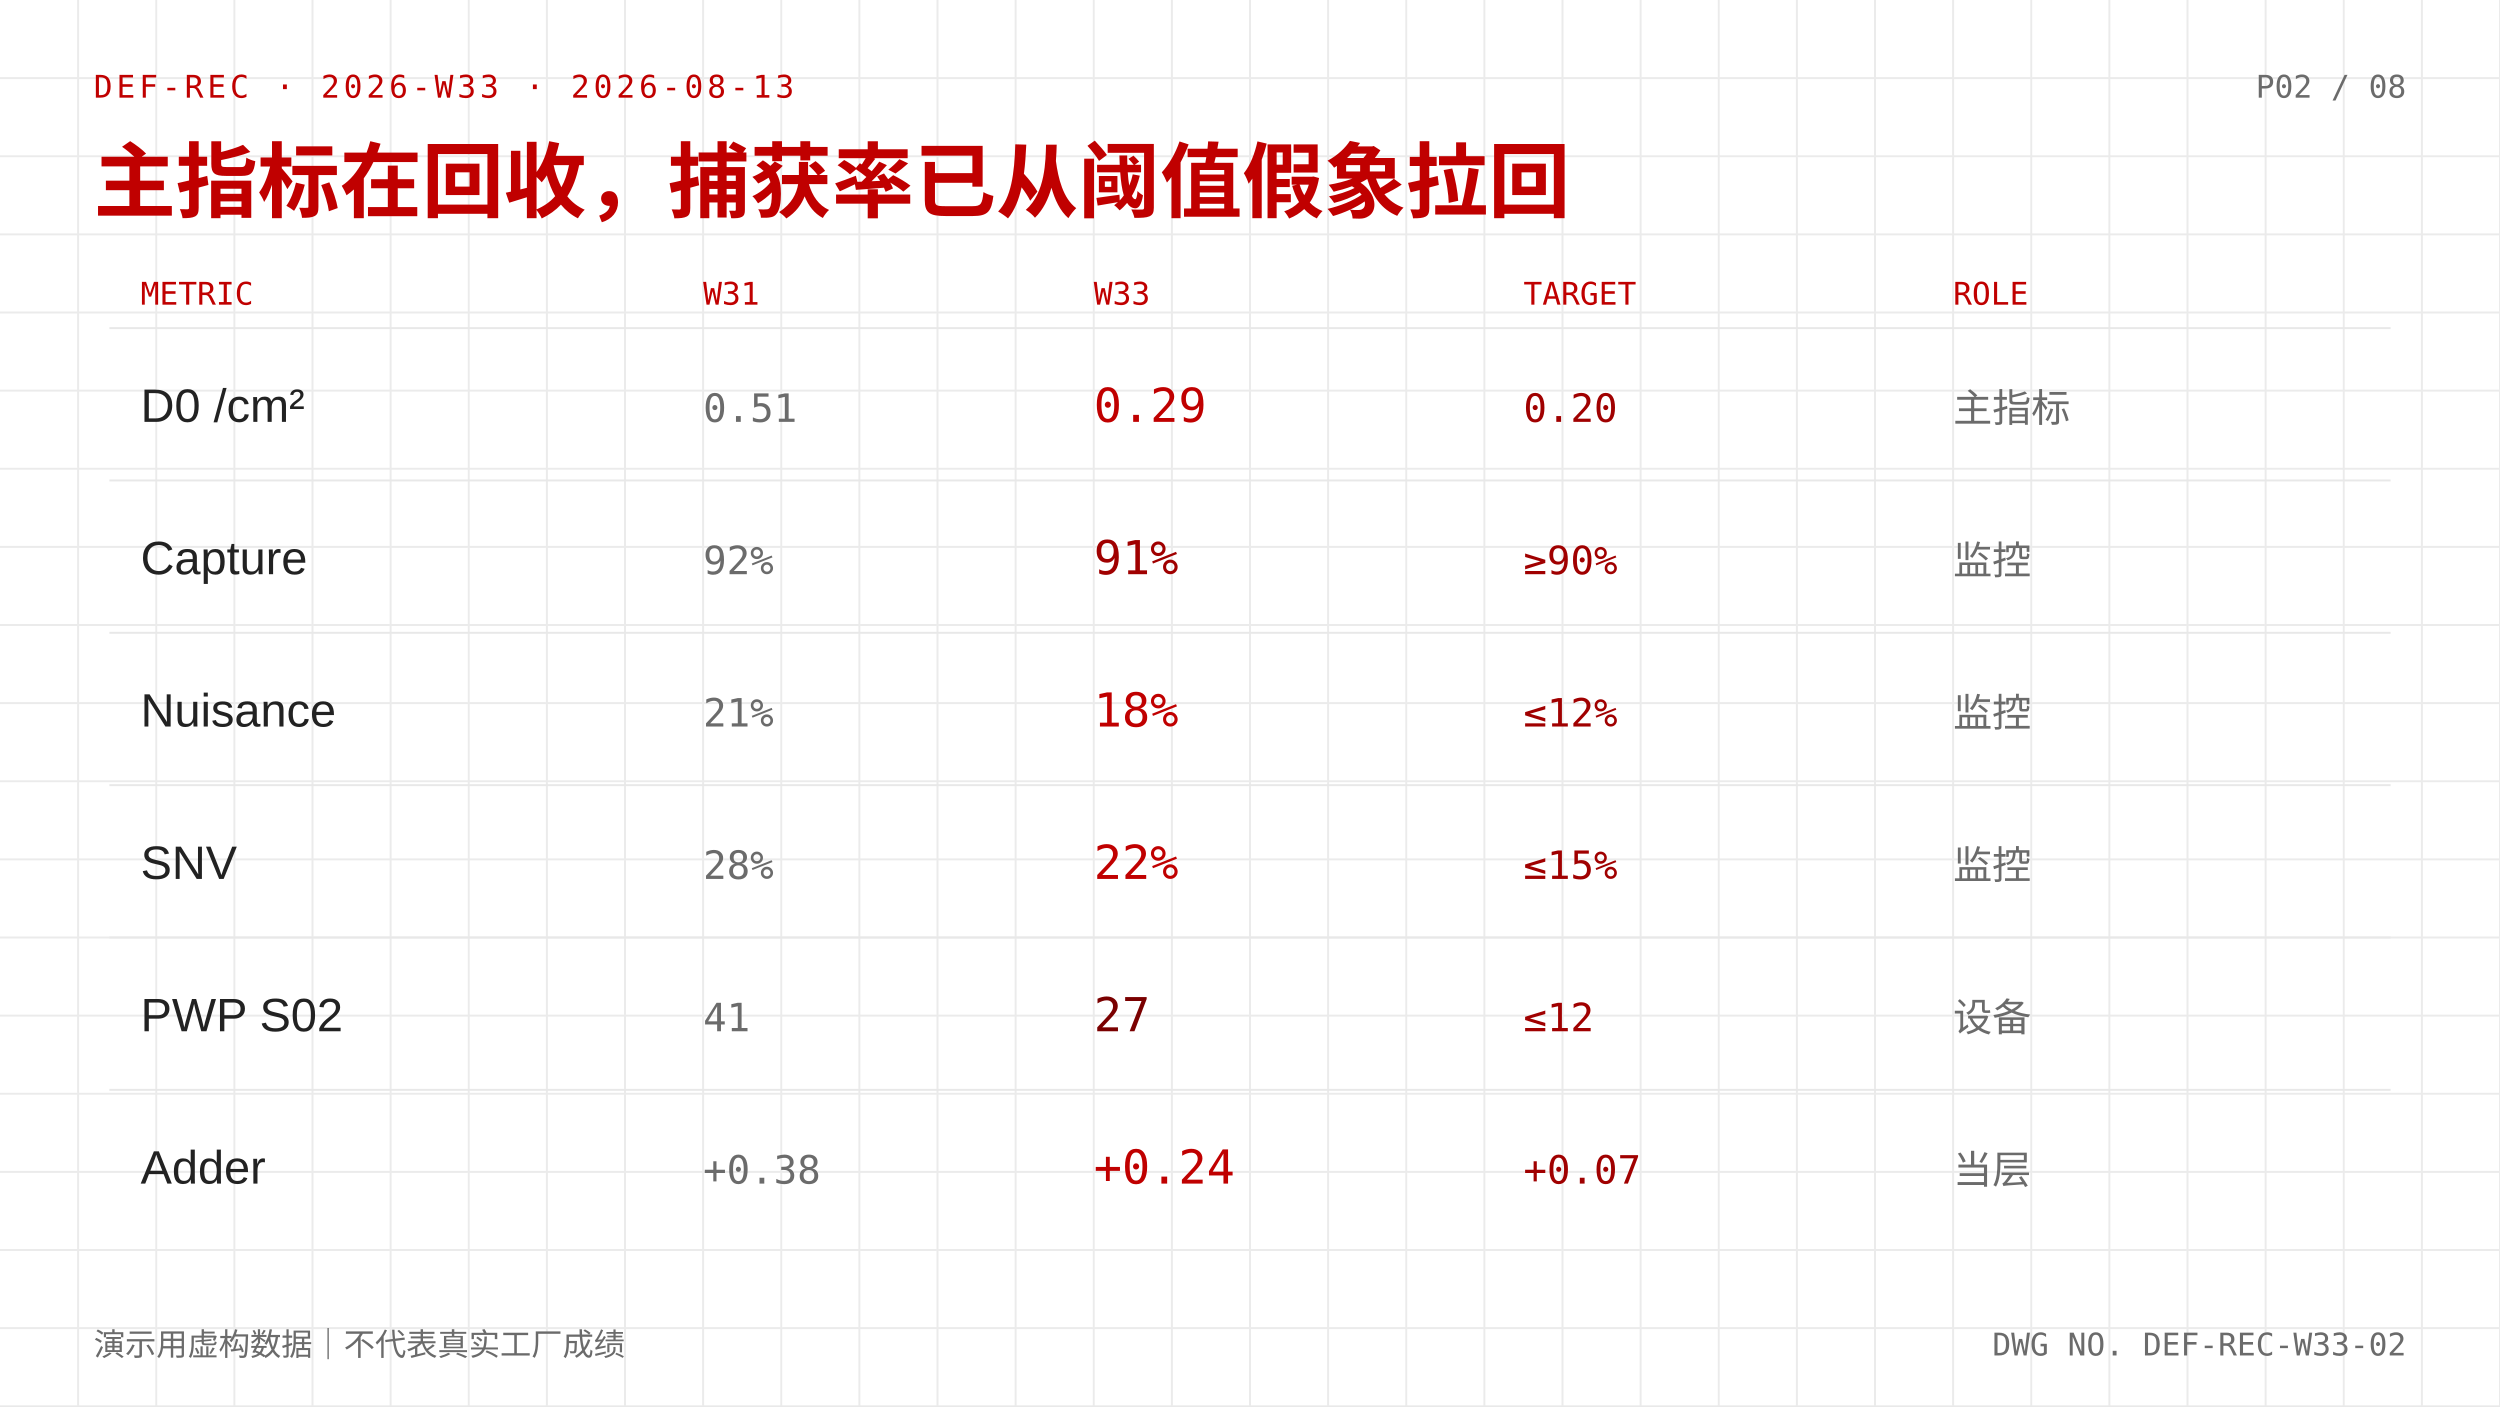
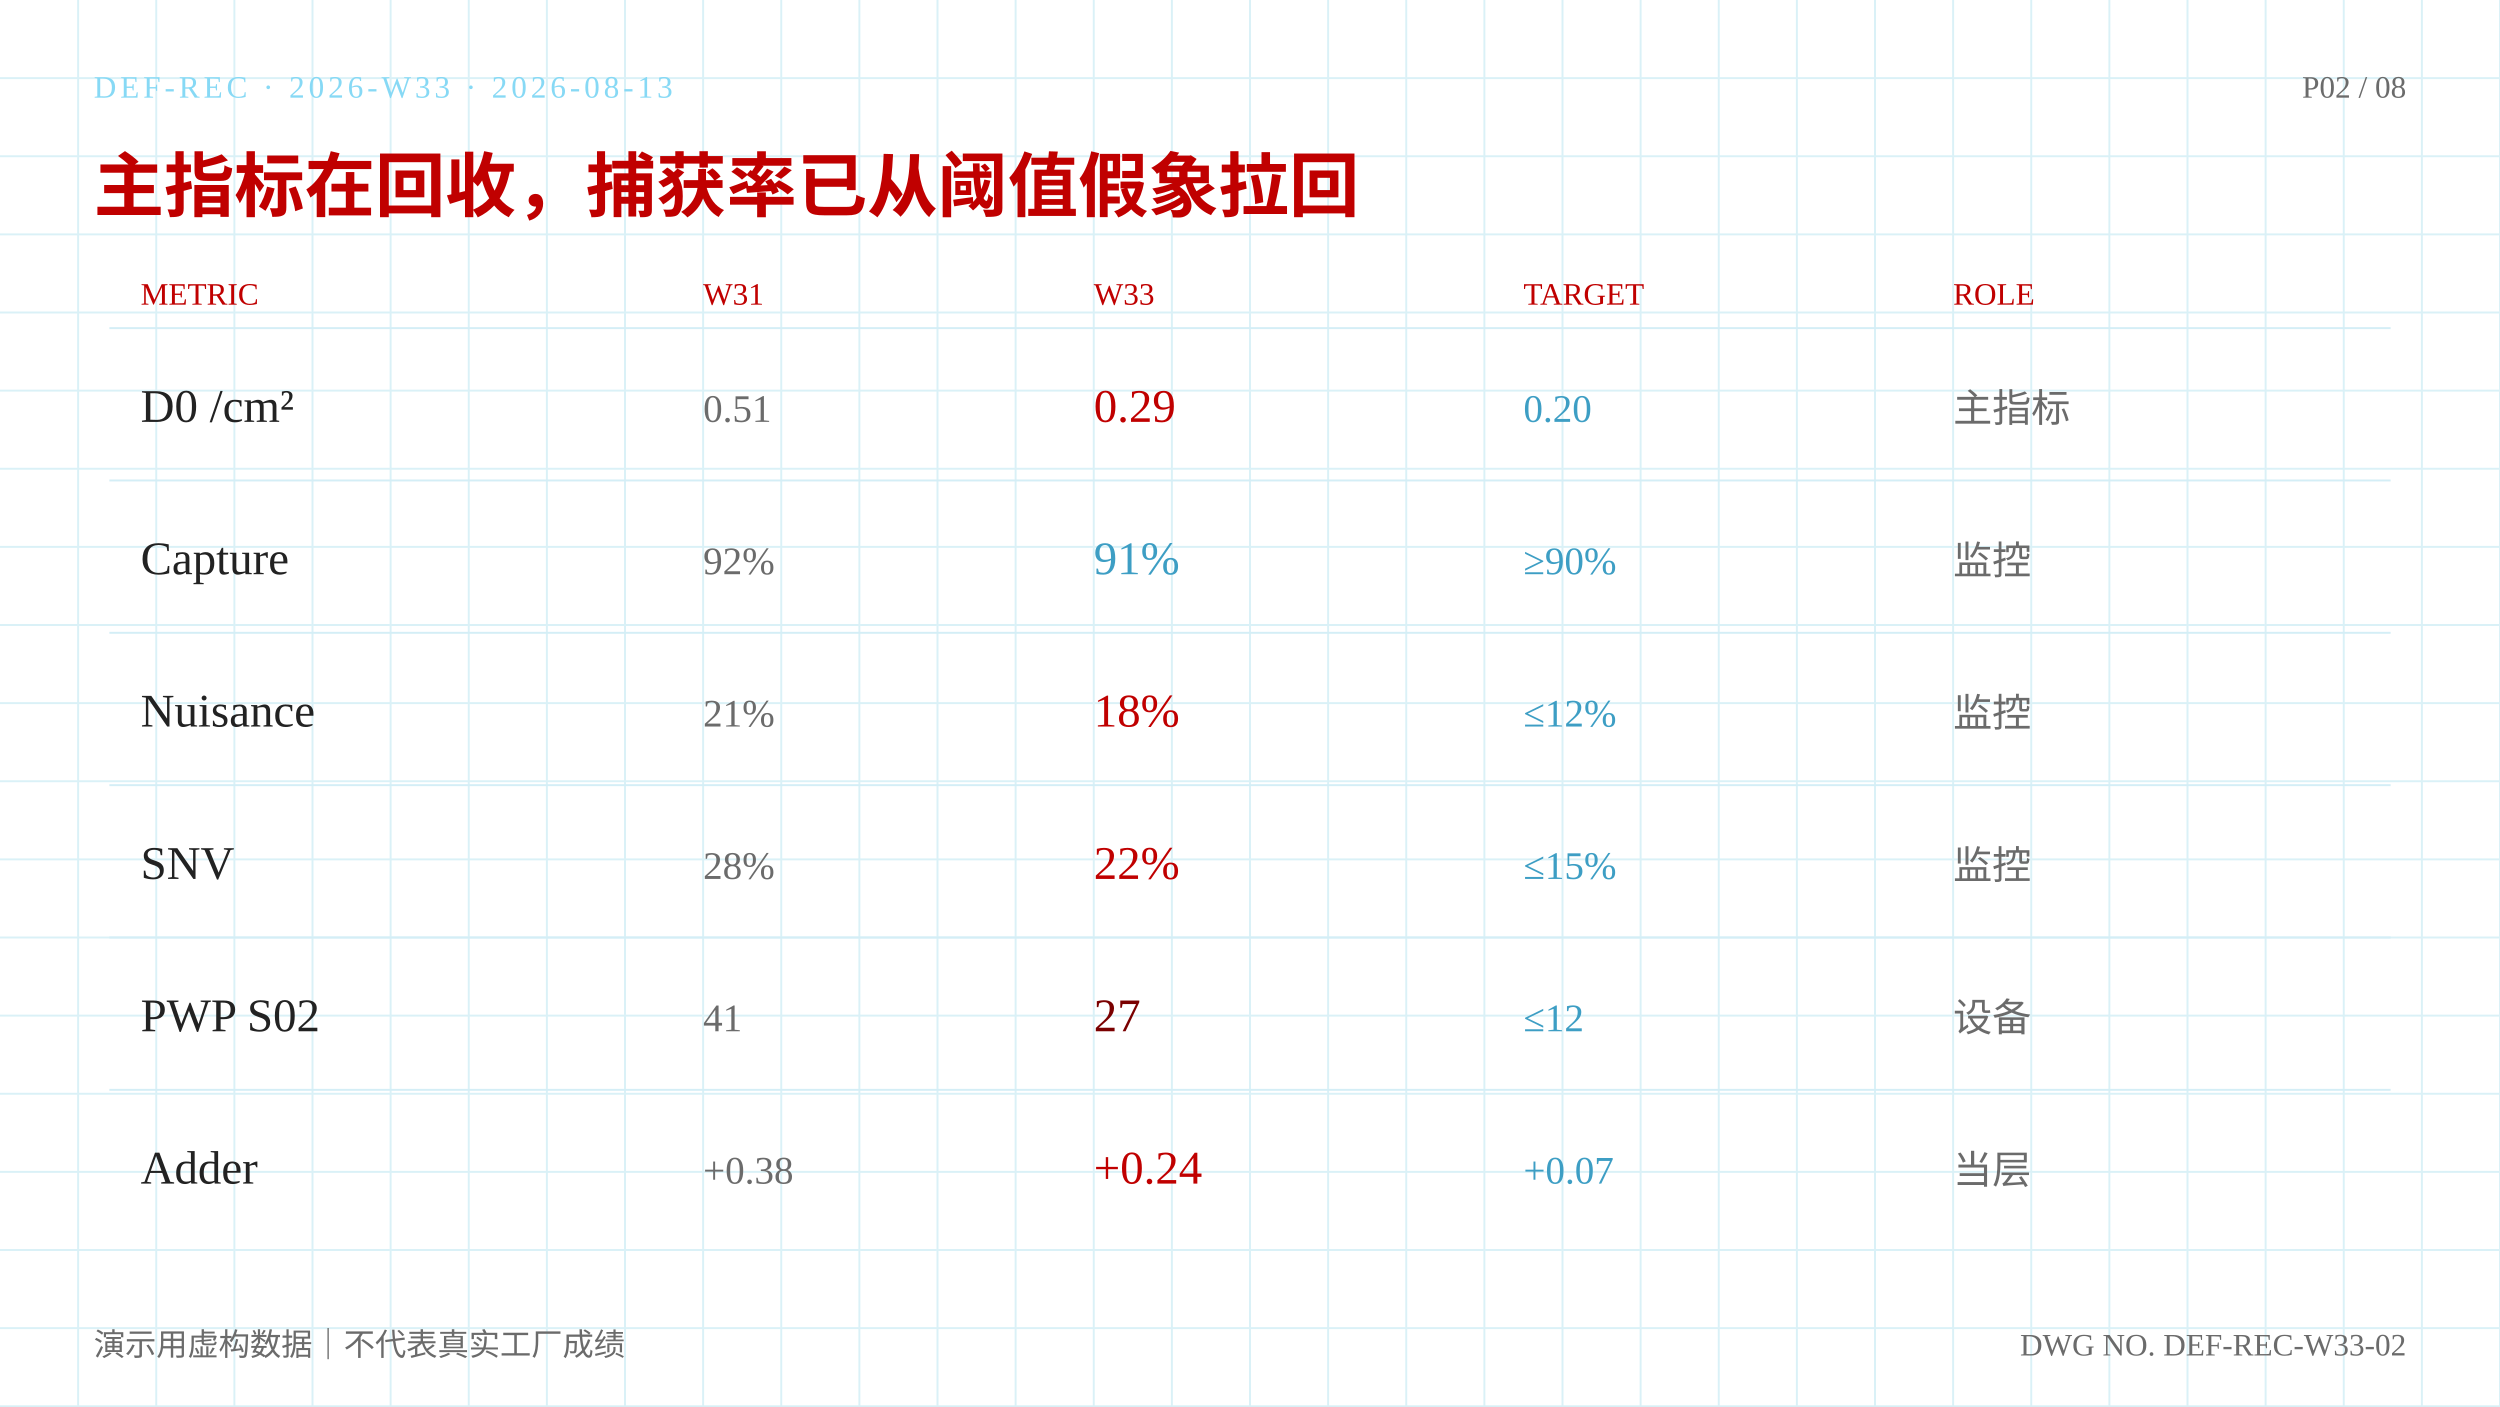
- <svg xmlns="http://www.w3.org/2000/svg" viewBox="0 0 1280 720" data-pptx-page-role="content" font-family="Microsoft YaHei, Arial, sans-serif" font-size="24">
+ <svg xmlns="http://www.w3.org/2000/svg" viewBox="0 0 1280 720" data-pptx-page-role="content" font-family="&quot;Times New Roman&quot;, &quot;Microsoft YaHei&quot;, &quot;微软雅黑&quot;" font-size="24">
  <rect id="background" data-pptx-role="background" x="0" y="0" width="1280" height="720" fill="#FFFFFF" />
-   <path id="blueprint-grid" data-pptx-role="decoration" d="M40 0V720 M80 0V720 M120 0V720 M160 0V720 M200 0V720 M240 0V720 M280 0V720 M320 0V720 M360 0V720 M400 0V720 M440 0V720 M480 0V720 M520 0V720 M560 0V720 M600 0V720 M640 0V720 M680 0V720 M720 0V720 M760 0V720 M800 0V720 M840 0V720 M880 0V720 M920 0V720 M960 0V720 M1000 0V720 M1040 0V720 M1080 0V720 M1120 0V720 M1160 0V720 M1200 0V720 M1240 0V720 M1280 0V720 M0 40H1280 M0 80H1280 M0 120H1280 M0 160H1280 M0 200H1280 M0 240H1280 M0 280H1280 M0 320H1280 M0 360H1280 M0 400H1280 M0 440H1280 M0 480H1280 M0 520H1280 M0 560H1280 M0 600H1280 M0 640H1280 M0 680H1280 M0 720H1280" fill="none" stroke="#E8E8E8" stroke-width="1" stroke-opacity="0.85" />
+   <path id="blueprint-grid" data-pptx-role="decoration" d="M40 0V720 M80 0V720 M120 0V720 M160 0V720 M200 0V720 M240 0V720 M280 0V720 M320 0V720 M360 0V720 M400 0V720 M440 0V720 M480 0V720 M520 0V720 M560 0V720 M600 0V720 M640 0V720 M680 0V720 M720 0V720 M760 0V720 M800 0V720 M840 0V720 M880 0V720 M920 0V720 M960 0V720 M1000 0V720 M1040 0V720 M1080 0V720 M1120 0V720 M1160 0V720 M1200 0V720 M1240 0V720 M1280 0V720 M0 40H1280 M0 80H1280 M0 120H1280 M0 160H1280 M0 200H1280 M0 240H1280 M0 280H1280 M0 320H1280 M0 360H1280 M0 400H1280 M0 440H1280 M0 480H1280 M0 520H1280 M0 560H1280 M0 600H1280 M0 640H1280 M0 680H1280 M0 720H1280" fill="none" stroke="#D4EEF6" stroke-width="1" stroke-opacity="0.85" />
  <g id="page-header" data-pptx-bounds="40 20 1240 112">
-     <text x="48" y="50" font-family="Consolas, Microsoft YaHei, monospace" font-size="16" letter-spacing="2" fill="#C00000">DEF-REC · 2026-W33  ·  2026-08-13</text>
-     <text x="48" y="108" font-size="42" font-weight="700" fill="#C00000">主指标在回收，捕获率已从阈值假象拉回</text>
-     <text x="1232" y="50" font-family="Consolas, Microsoft YaHei, monospace" font-size="16" fill="#6B6B6B" text-anchor="end">P02 / 08</text>
+     <text x="48" y="50" font-family="&quot;Times New Roman&quot;, &quot;Microsoft YaHei&quot;, &quot;微软雅黑&quot;" font-size="16" letter-spacing="2" fill="#87D9F5">DEF-REC · 2026-W33  ·  2026-08-13</text>
+     <text x="48" y="108" font-size="36" font-weight="700" fill="#C00000">主指标在回收，捕获率已从阈值假象拉回</text>
+     <text x="1232" y="50" font-family="&quot;Times New Roman&quot;, &quot;Microsoft YaHei&quot;, &quot;微软雅黑&quot;" font-size="16" fill="#6B6B6B" text-anchor="end">P02 / 08</text>
  </g>
  <g id="cols" data-pptx-bounds="56 140 1180 40">
-     <text x="72" y="156" font-family="Consolas, Microsoft YaHei, monospace" font-size="16" fill="#C00000">METRIC</text>
-     <text x="360" y="156" font-family="Consolas, Microsoft YaHei, monospace" font-size="16" fill="#C00000">W31</text>
-     <text x="560" y="156" font-family="Consolas, Microsoft YaHei, monospace" font-size="16" fill="#C00000">W33</text>
-     <text x="780" y="156" font-family="Consolas, Microsoft YaHei, monospace" font-size="16" fill="#C00000">TARGET</text>
-     <text x="1000" y="156" font-family="Consolas, Microsoft YaHei, monospace" font-size="16" fill="#C00000">ROLE</text>
+     <text x="72" y="156" font-family="&quot;Times New Roman&quot;, &quot;Microsoft YaHei&quot;, &quot;微软雅黑&quot;" font-size="16" fill="#C00000">METRIC</text>
+     <text x="360" y="156" font-family="&quot;Times New Roman&quot;, &quot;Microsoft YaHei&quot;, &quot;微软雅黑&quot;" font-size="16" fill="#C00000">W31</text>
+     <text x="560" y="156" font-family="&quot;Times New Roman&quot;, &quot;Microsoft YaHei&quot;, &quot;微软雅黑&quot;" font-size="16" fill="#C00000">W33</text>
+     <text x="780" y="156" font-family="&quot;Times New Roman&quot;, &quot;Microsoft YaHei&quot;, &quot;微软雅黑&quot;" font-size="16" fill="#C00000">TARGET</text>
+     <text x="1000" y="156" font-family="&quot;Times New Roman&quot;, &quot;Microsoft YaHei&quot;, &quot;微软雅黑&quot;" font-size="16" fill="#C00000">ROLE</text>
  </g>
  <g id="tree" data-pptx-bounds="48 160 1184 490">
    <g>
-       <line x1="56" y1="168" x2="1224" y2="168" stroke="#E8E8E8" stroke-width="1" />
+       <line x1="56" y1="168" x2="1224" y2="168" stroke="#D4EEF6" stroke-width="1" />
      <text x="72" y="216" font-size="24" fill="#222222">D0 /cm²</text>
-       <text x="360" y="216" font-family="Consolas, Microsoft YaHei, monospace" font-size="20" fill="#6B6B6B">0.51</text>
-       <text x="560" y="216" font-family="Consolas, Microsoft YaHei, monospace" font-size="24" fill="#C00000">0.29</text>
-       <text x="780" y="216" font-family="Consolas, Microsoft YaHei, monospace" font-size="20" fill="#A00000">0.20</text>
+       <text x="360" y="216" font-family="&quot;Times New Roman&quot;, &quot;Microsoft YaHei&quot;, &quot;微软雅黑&quot;" font-size="20" fill="#6B6B6B">0.51</text>
+       <text x="560" y="216" font-family="&quot;Times New Roman&quot;, &quot;Microsoft YaHei&quot;, &quot;微软雅黑&quot;" font-size="24" fill="#C00000">0.29</text>
+       <text x="780" y="216" font-family="&quot;Times New Roman&quot;, &quot;Microsoft YaHei&quot;, &quot;微软雅黑&quot;" font-size="20" fill="#3D9EC4">0.20</text>
      <text x="1000" y="216" font-size="20" fill="#6B6B6B">主指标</text>
    </g>
    <g>
-       <line x1="56" y1="246" x2="1224" y2="246" stroke="#E8E8E8" stroke-width="1" />
+       <line x1="56" y1="246" x2="1224" y2="246" stroke="#D4EEF6" stroke-width="1" />
      <text x="72" y="294" font-size="24" fill="#222222">Capture</text>
-       <text x="360" y="294" font-family="Consolas, Microsoft YaHei, monospace" font-size="20" fill="#6B6B6B">92%</text>
-       <text x="560" y="294" font-family="Consolas, Microsoft YaHei, monospace" font-size="24" fill="#A00000">91%</text>
-       <text x="780" y="294" font-family="Consolas, Microsoft YaHei, monospace" font-size="20" fill="#A00000">≥90%</text>
+       <text x="360" y="294" font-family="&quot;Times New Roman&quot;, &quot;Microsoft YaHei&quot;, &quot;微软雅黑&quot;" font-size="20" fill="#6B6B6B">92%</text>
+       <text x="560" y="294" font-family="&quot;Times New Roman&quot;, &quot;Microsoft YaHei&quot;, &quot;微软雅黑&quot;" font-size="24" fill="#3D9EC4">91%</text>
+       <text x="780" y="294" font-family="&quot;Times New Roman&quot;, &quot;Microsoft YaHei&quot;, &quot;微软雅黑&quot;" font-size="20" fill="#3D9EC4">≥90%</text>
      <text x="1000" y="294" font-size="20" fill="#6B6B6B">监控</text>
    </g>
    <g>
-       <line x1="56" y1="324" x2="1224" y2="324" stroke="#E8E8E8" stroke-width="1" />
+       <line x1="56" y1="324" x2="1224" y2="324" stroke="#D4EEF6" stroke-width="1" />
      <text x="72" y="372" font-size="24" fill="#222222">Nuisance</text>
-       <text x="360" y="372" font-family="Consolas, Microsoft YaHei, monospace" font-size="20" fill="#6B6B6B">21%</text>
-       <text x="560" y="372" font-family="Consolas, Microsoft YaHei, monospace" font-size="24" fill="#C00000">18%</text>
-       <text x="780" y="372" font-family="Consolas, Microsoft YaHei, monospace" font-size="20" fill="#A00000">≤12%</text>
+       <text x="360" y="372" font-family="&quot;Times New Roman&quot;, &quot;Microsoft YaHei&quot;, &quot;微软雅黑&quot;" font-size="20" fill="#6B6B6B">21%</text>
+       <text x="560" y="372" font-family="&quot;Times New Roman&quot;, &quot;Microsoft YaHei&quot;, &quot;微软雅黑&quot;" font-size="24" fill="#C00000">18%</text>
+       <text x="780" y="372" font-family="&quot;Times New Roman&quot;, &quot;Microsoft YaHei&quot;, &quot;微软雅黑&quot;" font-size="20" fill="#3D9EC4">≤12%</text>
      <text x="1000" y="372" font-size="20" fill="#6B6B6B">监控</text>
    </g>
    <g>
-       <line x1="56" y1="402" x2="1224" y2="402" stroke="#E8E8E8" stroke-width="1" />
+       <line x1="56" y1="402" x2="1224" y2="402" stroke="#D4EEF6" stroke-width="1" />
      <text x="72" y="450" font-size="24" fill="#222222">SNV</text>
-       <text x="360" y="450" font-family="Consolas, Microsoft YaHei, monospace" font-size="20" fill="#6B6B6B">28%</text>
-       <text x="560" y="450" font-family="Consolas, Microsoft YaHei, monospace" font-size="24" fill="#C00000">22%</text>
-       <text x="780" y="450" font-family="Consolas, Microsoft YaHei, monospace" font-size="20" fill="#A00000">≤15%</text>
+       <text x="360" y="450" font-family="&quot;Times New Roman&quot;, &quot;Microsoft YaHei&quot;, &quot;微软雅黑&quot;" font-size="20" fill="#6B6B6B">28%</text>
+       <text x="560" y="450" font-family="&quot;Times New Roman&quot;, &quot;Microsoft YaHei&quot;, &quot;微软雅黑&quot;" font-size="24" fill="#C00000">22%</text>
+       <text x="780" y="450" font-family="&quot;Times New Roman&quot;, &quot;Microsoft YaHei&quot;, &quot;微软雅黑&quot;" font-size="20" fill="#3D9EC4">≤15%</text>
      <text x="1000" y="450" font-size="20" fill="#6B6B6B">监控</text>
    </g>
    <g>
-       <line x1="56" y1="480" x2="1224" y2="480" stroke="#E8E8E8" stroke-width="1" />
+       <line x1="56" y1="480" x2="1224" y2="480" stroke="#D4EEF6" stroke-width="1" />
      <text x="72" y="528" font-size="24" fill="#222222">PWP S02</text>
-       <text x="360" y="528" font-family="Consolas, Microsoft YaHei, monospace" font-size="20" fill="#6B6B6B">41</text>
-       <text x="560" y="528" font-family="Consolas, Microsoft YaHei, monospace" font-size="24" fill="#7A0000">27</text>
-       <text x="780" y="528" font-family="Consolas, Microsoft YaHei, monospace" font-size="20" fill="#A00000">≤12</text>
+       <text x="360" y="528" font-family="&quot;Times New Roman&quot;, &quot;Microsoft YaHei&quot;, &quot;微软雅黑&quot;" font-size="20" fill="#6B6B6B">41</text>
+       <text x="560" y="528" font-family="&quot;Times New Roman&quot;, &quot;Microsoft YaHei&quot;, &quot;微软雅黑&quot;" font-size="24" fill="#7A0000">27</text>
+       <text x="780" y="528" font-family="&quot;Times New Roman&quot;, &quot;Microsoft YaHei&quot;, &quot;微软雅黑&quot;" font-size="20" fill="#3D9EC4">≤12</text>
      <text x="1000" y="528" font-size="20" fill="#6B6B6B">设备</text>
    </g>
    <g>
-       <line x1="56" y1="558" x2="1224" y2="558" stroke="#E8E8E8" stroke-width="1" />
+       <line x1="56" y1="558" x2="1224" y2="558" stroke="#D4EEF6" stroke-width="1" />
      <text x="72" y="606" font-size="24" fill="#222222">Adder</text>
-       <text x="360" y="606" font-family="Consolas, Microsoft YaHei, monospace" font-size="20" fill="#6B6B6B">+0.38</text>
-       <text x="560" y="606" font-family="Consolas, Microsoft YaHei, monospace" font-size="24" fill="#C00000">+0.24</text>
-       <text x="780" y="606" font-family="Consolas, Microsoft YaHei, monospace" font-size="20" fill="#A00000">+0.07</text>
+       <text x="360" y="606" font-family="&quot;Times New Roman&quot;, &quot;Microsoft YaHei&quot;, &quot;微软雅黑&quot;" font-size="20" fill="#6B6B6B">+0.38</text>
+       <text x="560" y="606" font-family="&quot;Times New Roman&quot;, &quot;Microsoft YaHei&quot;, &quot;微软雅黑&quot;" font-size="24" fill="#C00000">+0.24</text>
+       <text x="780" y="606" font-family="&quot;Times New Roman&quot;, &quot;Microsoft YaHei&quot;, &quot;微软雅黑&quot;" font-size="20" fill="#3D9EC4">+0.07</text>
      <text x="1000" y="606" font-size="20" fill="#6B6B6B">当层</text>
    </g>
  </g>
  <g id="page-footer" data-pptx-bounds="40 668 1200 36">
    <text x="48" y="694" font-size="16" fill="#6B6B6B">演示用虚构数据｜不代表真实工厂成绩</text>
-     <text x="1232" y="694" font-family="Consolas, Microsoft YaHei, monospace" font-size="16" fill="#6B6B6B" text-anchor="end">DWG NO. DEF-REC-W33-02</text>
+     <text x="1232" y="694" font-family="&quot;Times New Roman&quot;, &quot;Microsoft YaHei&quot;, &quot;微软雅黑&quot;" font-size="16" fill="#6B6B6B" text-anchor="end">DWG NO. DEF-REC-W33-02</text>
  </g>
</svg>
